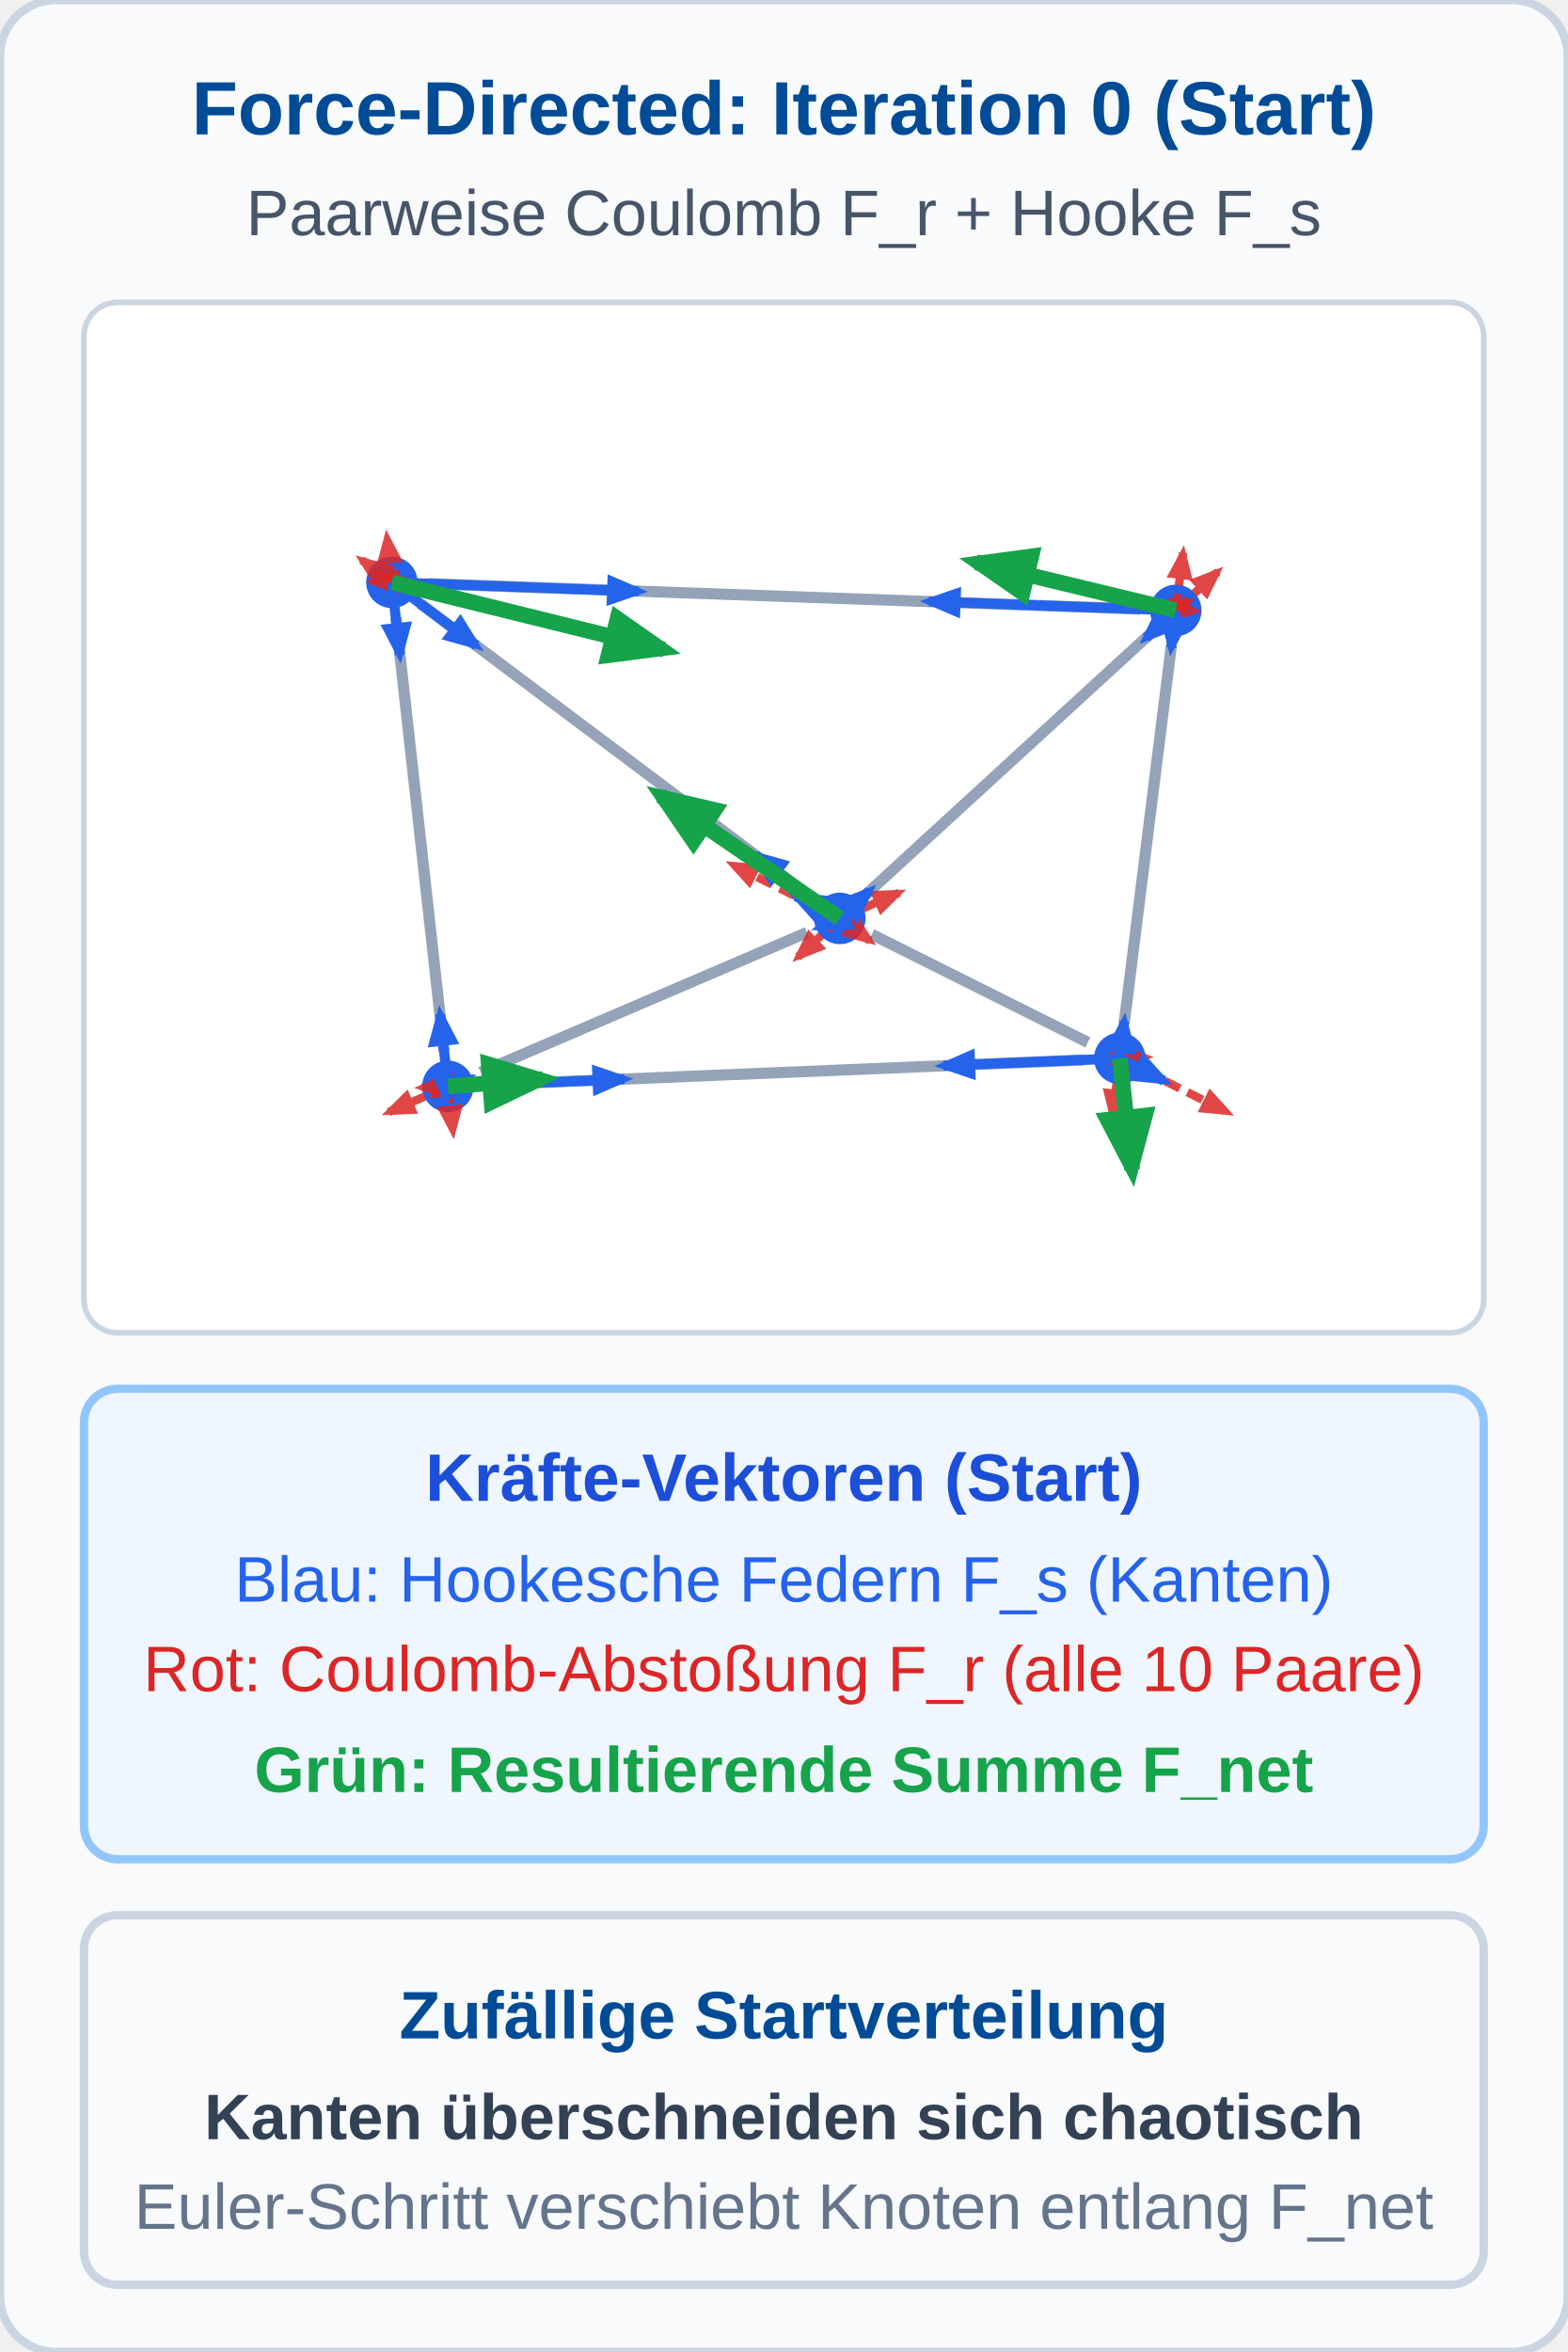
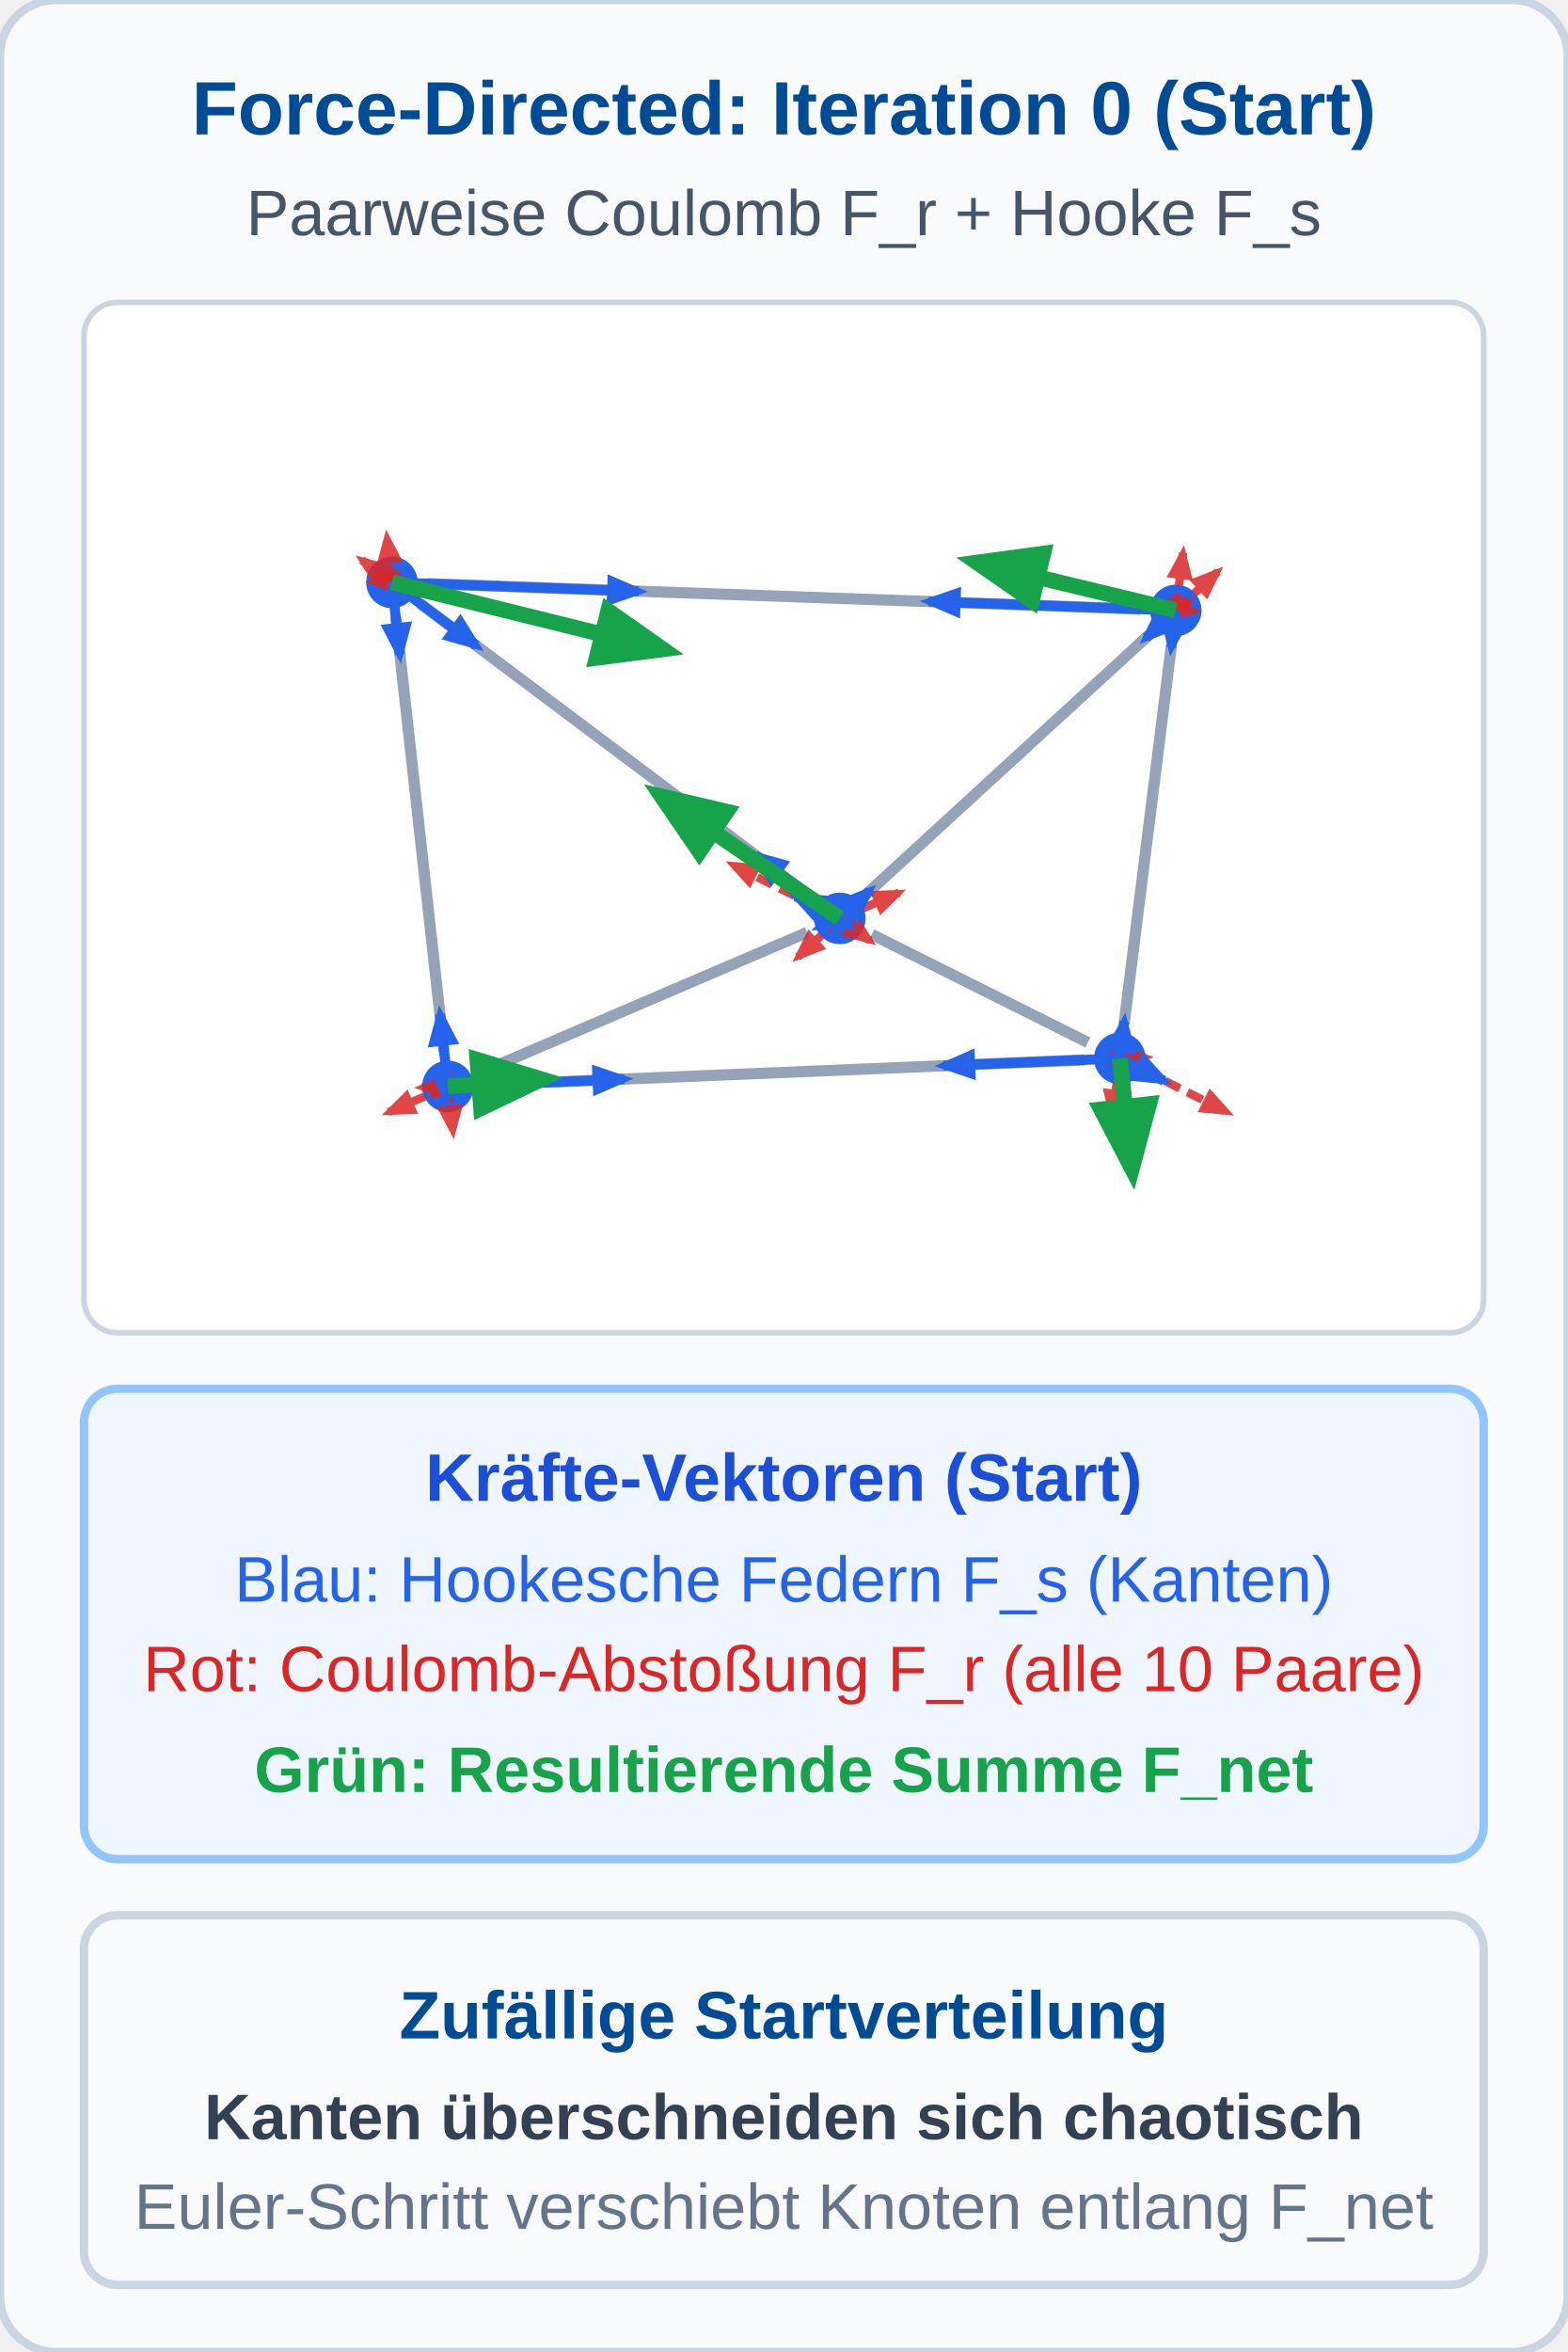
<svg xmlns="http://www.w3.org/2000/svg" viewBox="0 0 280 420" width="280" height="420">
  <defs>
    <style>
      .hdr { font-family: 'Segoe UI', Arial, sans-serif; font-size: 13.5px; font-weight: bold; fill: #004B96; text-anchor: middle; }
      .sub { font-family: 'Segoe UI', Arial, sans-serif; font-size: 11.5px; fill: #475569; text-anchor: middle; }
      .lbl { font-family: 'Segoe UI', Arial, sans-serif; font-size: 12px; font-weight: bold; text-anchor: middle; }
      .desc { font-family: 'Segoe UI', Arial, sans-serif; font-size: 11.5px; fill: #334155; text-anchor: middle; }
    </style>
-     <marker id="arr-net" viewBox="0 0 10 10" refX="7" refY="5" markerWidth="5.5" markerHeight="5.5" orient="auto-start-reverse">
+     <marker id="arr-net" viewBox="0 0 10 10" refX="7" refY="5" markerWidth="6.5" markerHeight="6.5" orient="auto-start-reverse">
      <path d="M 0 1.5 L 9 5 L 0 8.5 z" fill="#16a34a" />
    </marker>
    <marker id="arr-blue" viewBox="0 0 10 10" refX="7" refY="5" markerWidth="4.5" markerHeight="4.5" orient="auto-start-reverse">
      <path d="M 0 1.5 L 9 5 L 0 8.5 z" fill="#2563eb" />
    </marker>
    <marker id="arr-red" viewBox="0 0 10 10" refX="7" refY="5" markerWidth="4.5" markerHeight="4.5" orient="auto-start-reverse">
      <path d="M 0 1.5 L 9 5 L 0 8.5 z" fill="#dc2626" />
    </marker>
  </defs>
  <rect width="280" height="420" rx="10" fill="#f8fafc" stroke="#cbd5e1" stroke-width="1.5" />
  <text x="140" y="24" class="hdr">Force-Directed: Iteration 0 (Start)</text>
  <text x="140" y="42" class="sub">Paarweise Coulomb F_r + Hooke F_s</text>
  <g transform="translate(15, 54)">
    <rect width="250" height="184" rx="6" fill="#ffffff" stroke="#cbd5e1" stroke-width="1" />
    <line x1="55.0" y1="50.0" x2="195.0" y2="55.0" stroke="#94a3b8" stroke-width="2" />
    <line x1="195.0" y1="55.0" x2="185.0" y2="135.0" stroke="#94a3b8" stroke-width="2" />
    <line x1="185.0" y1="135.0" x2="65.0" y2="140.0" stroke="#94a3b8" stroke-width="2" />
    <line x1="65.0" y1="140.0" x2="55.0" y2="50.0" stroke="#94a3b8" stroke-width="2" />
    <line x1="135.0" y1="110.0" x2="55.0" y2="50.0" stroke="#94a3b8" stroke-width="2" />
    <line x1="135.0" y1="110.0" x2="195.0" y2="55.0" stroke="#94a3b8" stroke-width="2" />
    <line x1="135.0" y1="110.0" x2="185.0" y2="135.0" stroke="#94a3b8" stroke-width="2" />
    <line x1="135.0" y1="110.0" x2="65.0" y2="140.0" stroke="#94a3b8" stroke-width="2" />
    <circle cx="55.0" cy="50.0" r="5.5" fill="#2563eb" stroke="#ffffff" stroke-width="1.8" />
    <circle cx="195.0" cy="55.0" r="5.5" fill="#2563eb" stroke="#ffffff" stroke-width="1.8" />
    <circle cx="185.0" cy="135.0" r="5.5" fill="#2563eb" stroke="#ffffff" stroke-width="1.8" />
    <circle cx="65.0" cy="140.0" r="5.5" fill="#2563eb" stroke="#ffffff" stroke-width="1.8" />
    <circle cx="135.0" cy="110.0" r="5.5" fill="#2563eb" stroke="#ffffff" stroke-width="1.8" />
    <line x1="55.0" y1="50.0" x2="51.6" y2="49.9" stroke="#dc2626" stroke-width="1.5" opacity="0.85" stroke-dasharray="3,1.5" marker-end="url(#arr-red)" />
    <line x1="55.0" y1="50.0" x2="52.7" y2="48.5" stroke="#dc2626" stroke-width="1.5" opacity="0.85" stroke-dasharray="3,1.5" marker-end="url(#arr-red)" />
    <line x1="55.0" y1="50.0" x2="54.1" y2="41.9" stroke="#dc2626" stroke-width="1.5" opacity="0.85" stroke-dasharray="3,1.5" marker-end="url(#arr-red)" />
    <line x1="55.0" y1="50.0" x2="49.6" y2="46.0" stroke="#dc2626" stroke-width="1.5" opacity="0.85" stroke-dasharray="3,1.5" marker-end="url(#arr-red)" />
    <line x1="55.0" y1="50.0" x2="99.1" y2="51.6" stroke="#2563eb" stroke-width="1.8" marker-end="url(#arr-blue)" />
    <line x1="55.0" y1="50.0" x2="56.4" y2="62.9" stroke="#2563eb" stroke-width="1.8" marker-end="url(#arr-blue)" />
    <line x1="55.0" y1="50.0" x2="70.1" y2="61.3" stroke="#2563eb" stroke-width="1.8" marker-end="url(#arr-blue)" />
    <line x1="55.0" y1="50.0" x2="103.6" y2="62.0" stroke="#16a34a" stroke-width="2.8" marker-end="url(#arr-net)" />
    <line x1="195.0" y1="55.0" x2="198.4" y2="55.1" stroke="#dc2626" stroke-width="1.5" opacity="0.85" stroke-dasharray="3,1.5" marker-end="url(#arr-red)" />
    <line x1="195.0" y1="55.0" x2="196.3" y2="44.7" stroke="#dc2626" stroke-width="1.5" opacity="0.85" stroke-dasharray="3,1.5" marker-end="url(#arr-red)" />
    <line x1="195.0" y1="55.0" x2="197.3" y2="53.5" stroke="#dc2626" stroke-width="1.5" opacity="0.85" stroke-dasharray="3,1.5" marker-end="url(#arr-red)" />
    <line x1="195.0" y1="55.0" x2="202.5" y2="48.1" stroke="#dc2626" stroke-width="1.5" opacity="0.85" stroke-dasharray="3,1.5" marker-end="url(#arr-red)" />
    <line x1="195.0" y1="55.0" x2="150.9" y2="53.4" stroke="#2563eb" stroke-width="1.8" marker-end="url(#arr-blue)" />
    <line x1="195.0" y1="55.0" x2="194.2" y2="61.6" stroke="#2563eb" stroke-width="1.8" marker-end="url(#arr-blue)" />
    <line x1="195.0" y1="55.0" x2="189.7" y2="59.9" stroke="#2563eb" stroke-width="1.8" marker-end="url(#arr-blue)" />
    <line x1="195.0" y1="55.0" x2="159.3" y2="46.4" stroke="#16a34a" stroke-width="2.8" marker-end="url(#arr-net)" />
    <line x1="185.0" y1="135.0" x2="187.3" y2="136.5" stroke="#dc2626" stroke-width="1.5" opacity="0.85" stroke-dasharray="3,1.5" marker-end="url(#arr-red)" />
    <line x1="185.0" y1="135.0" x2="183.7" y2="145.3" stroke="#dc2626" stroke-width="1.5" opacity="0.85" stroke-dasharray="3,1.5" marker-end="url(#arr-red)" />
    <line x1="185.0" y1="135.0" x2="189.7" y2="134.8" stroke="#dc2626" stroke-width="1.5" opacity="0.85" stroke-dasharray="3,1.5" marker-end="url(#arr-red)" />
    <line x1="185.0" y1="135.0" x2="204.2" y2="144.6" stroke="#dc2626" stroke-width="1.5" opacity="0.85" stroke-dasharray="3,1.5" marker-end="url(#arr-red)" />
    <line x1="185.0" y1="135.0" x2="185.8" y2="128.4" stroke="#2563eb" stroke-width="1.8" marker-end="url(#arr-blue)" />
    <line x1="185.0" y1="135.0" x2="153.5" y2="136.3" stroke="#2563eb" stroke-width="1.8" marker-end="url(#arr-blue)" />
    <line x1="185.0" y1="135.0" x2="192.9" y2="139.0" stroke="#2563eb" stroke-width="1.8" marker-end="url(#arr-blue)" />
    <line x1="185.0" y1="135.0" x2="187.2" y2="154.9" stroke="#16a34a" stroke-width="2.8" marker-end="url(#arr-net)" />
    <line x1="65.0" y1="140.0" x2="65.9" y2="148.1" stroke="#dc2626" stroke-width="1.5" opacity="0.85" stroke-dasharray="3,1.5" marker-end="url(#arr-red)" />
    <line x1="65.0" y1="140.0" x2="62.7" y2="141.5" stroke="#dc2626" stroke-width="1.5" opacity="0.85" stroke-dasharray="3,1.5" marker-end="url(#arr-red)" />
    <line x1="65.0" y1="140.0" x2="60.3" y2="140.2" stroke="#dc2626" stroke-width="1.5" opacity="0.85" stroke-dasharray="3,1.5" marker-end="url(#arr-red)" />
    <line x1="65.0" y1="140.0" x2="54.4" y2="144.6" stroke="#dc2626" stroke-width="1.5" opacity="0.85" stroke-dasharray="3,1.5" marker-end="url(#arr-red)" />
    <line x1="65.0" y1="140.0" x2="96.5" y2="138.7" stroke="#2563eb" stroke-width="1.8" marker-end="url(#arr-blue)" />
    <line x1="65.0" y1="140.0" x2="63.6" y2="127.1" stroke="#2563eb" stroke-width="1.8" marker-end="url(#arr-blue)" />
    <line x1="65.0" y1="140.0" x2="68.6" y2="138.5" stroke="#2563eb" stroke-width="1.8" marker-end="url(#arr-blue)" />
    <line x1="65.0" y1="140.0" x2="81.9" y2="138.7" stroke="#16a34a" stroke-width="2.8" marker-end="url(#arr-net)" />
    <line x1="135.0" y1="110.0" x2="140.4" y2="114.0" stroke="#dc2626" stroke-width="1.5" opacity="0.85" stroke-dasharray="3,1.5" marker-end="url(#arr-red)" />
    <line x1="135.0" y1="110.0" x2="127.5" y2="116.9" stroke="#dc2626" stroke-width="1.5" opacity="0.85" stroke-dasharray="3,1.5" marker-end="url(#arr-red)" />
    <line x1="135.0" y1="110.0" x2="115.8" y2="100.4" stroke="#dc2626" stroke-width="1.5" opacity="0.85" stroke-dasharray="3,1.5" marker-end="url(#arr-red)" />
    <line x1="135.0" y1="110.0" x2="145.6" y2="105.4" stroke="#dc2626" stroke-width="1.5" opacity="0.85" stroke-dasharray="3,1.5" marker-end="url(#arr-red)" />
    <line x1="135.0" y1="110.0" x2="119.9" y2="98.7" stroke="#2563eb" stroke-width="1.8" marker-end="url(#arr-blue)" />
    <line x1="135.0" y1="110.0" x2="140.3" y2="105.1" stroke="#2563eb" stroke-width="1.8" marker-end="url(#arr-blue)" />
    <line x1="135.0" y1="110.0" x2="127.1" y2="106.0" stroke="#2563eb" stroke-width="1.8" marker-end="url(#arr-blue)" />
    <line x1="135.0" y1="110.0" x2="131.4" y2="111.5" stroke="#2563eb" stroke-width="1.8" marker-end="url(#arr-blue)" />
    <line x1="135.0" y1="110.0" x2="103.0" y2="88.1" stroke="#16a34a" stroke-width="2.8" marker-end="url(#arr-net)" />
  </g>
  <g transform="translate(15, 248)">
    <rect width="250" height="84" rx="6" fill="#eff6ff" stroke="#93c5fd" stroke-width="1.5" />
    <text x="125" y="20" class="lbl" style="fill: #1d4ed8;">Kräfte-Vektoren (Start)</text>
    <text x="125" y="38" class="desc" style="fill: #2563eb;">Blau: Hookesche Federn F_s (Kanten)</text>
    <text x="125" y="54" class="desc" style="fill: #dc2626;">Rot: Coulomb-Abstoßung F_r (alle 10 Paare)</text>
    <text x="125" y="72" class="desc" style="font-weight: bold; fill: #16a34a;">Grün: Resultierende Summe F_net</text>
  </g>
  <rect x="15" y="342" width="250" height="66" rx="6" fill="#f8fafc" stroke="#cbd5e1" stroke-width="1.5" />
  <text x="140" y="364" class="lbl" style="fill: #004B96;">Zufällige Startverteilung</text>
  <text x="140" y="382" class="desc" style="font-weight: bold; fill: #334155;">Kanten überschneiden sich chaotisch</text>
  <text x="140" y="398" class="desc" style="fill: #64748b;">Euler-Schritt verschiebt Knoten entlang F_net</text>
</svg>
